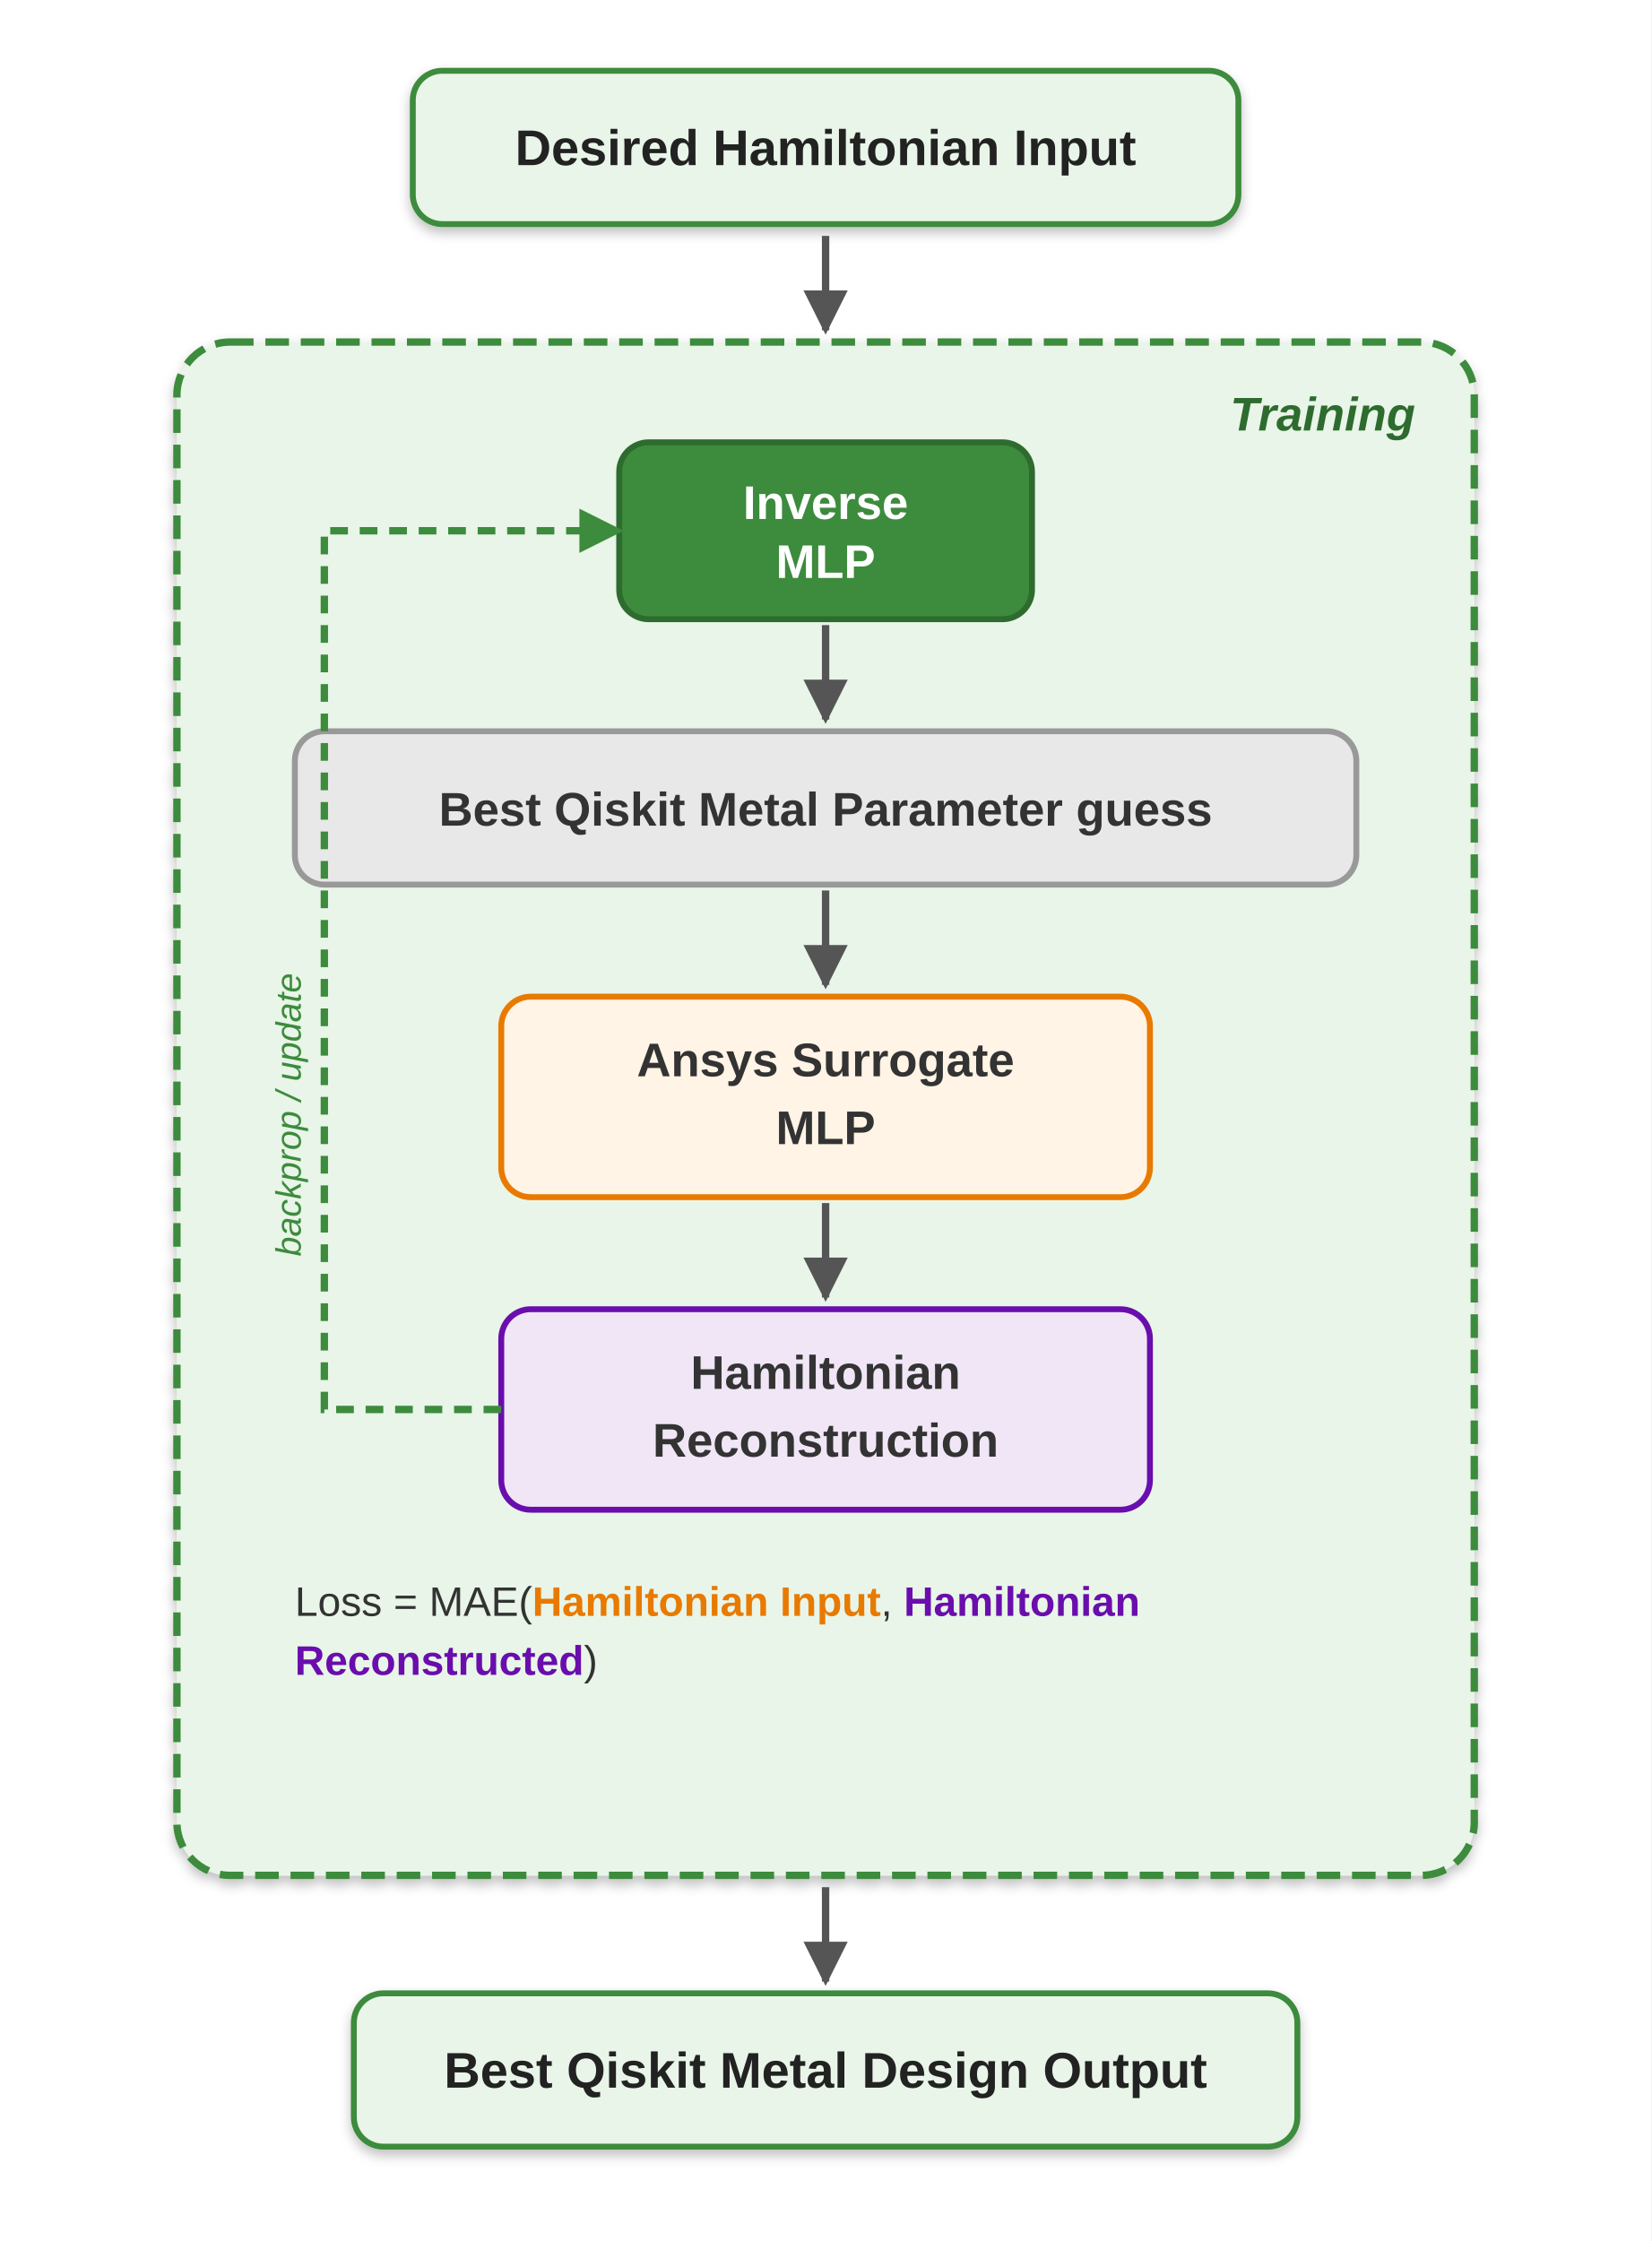
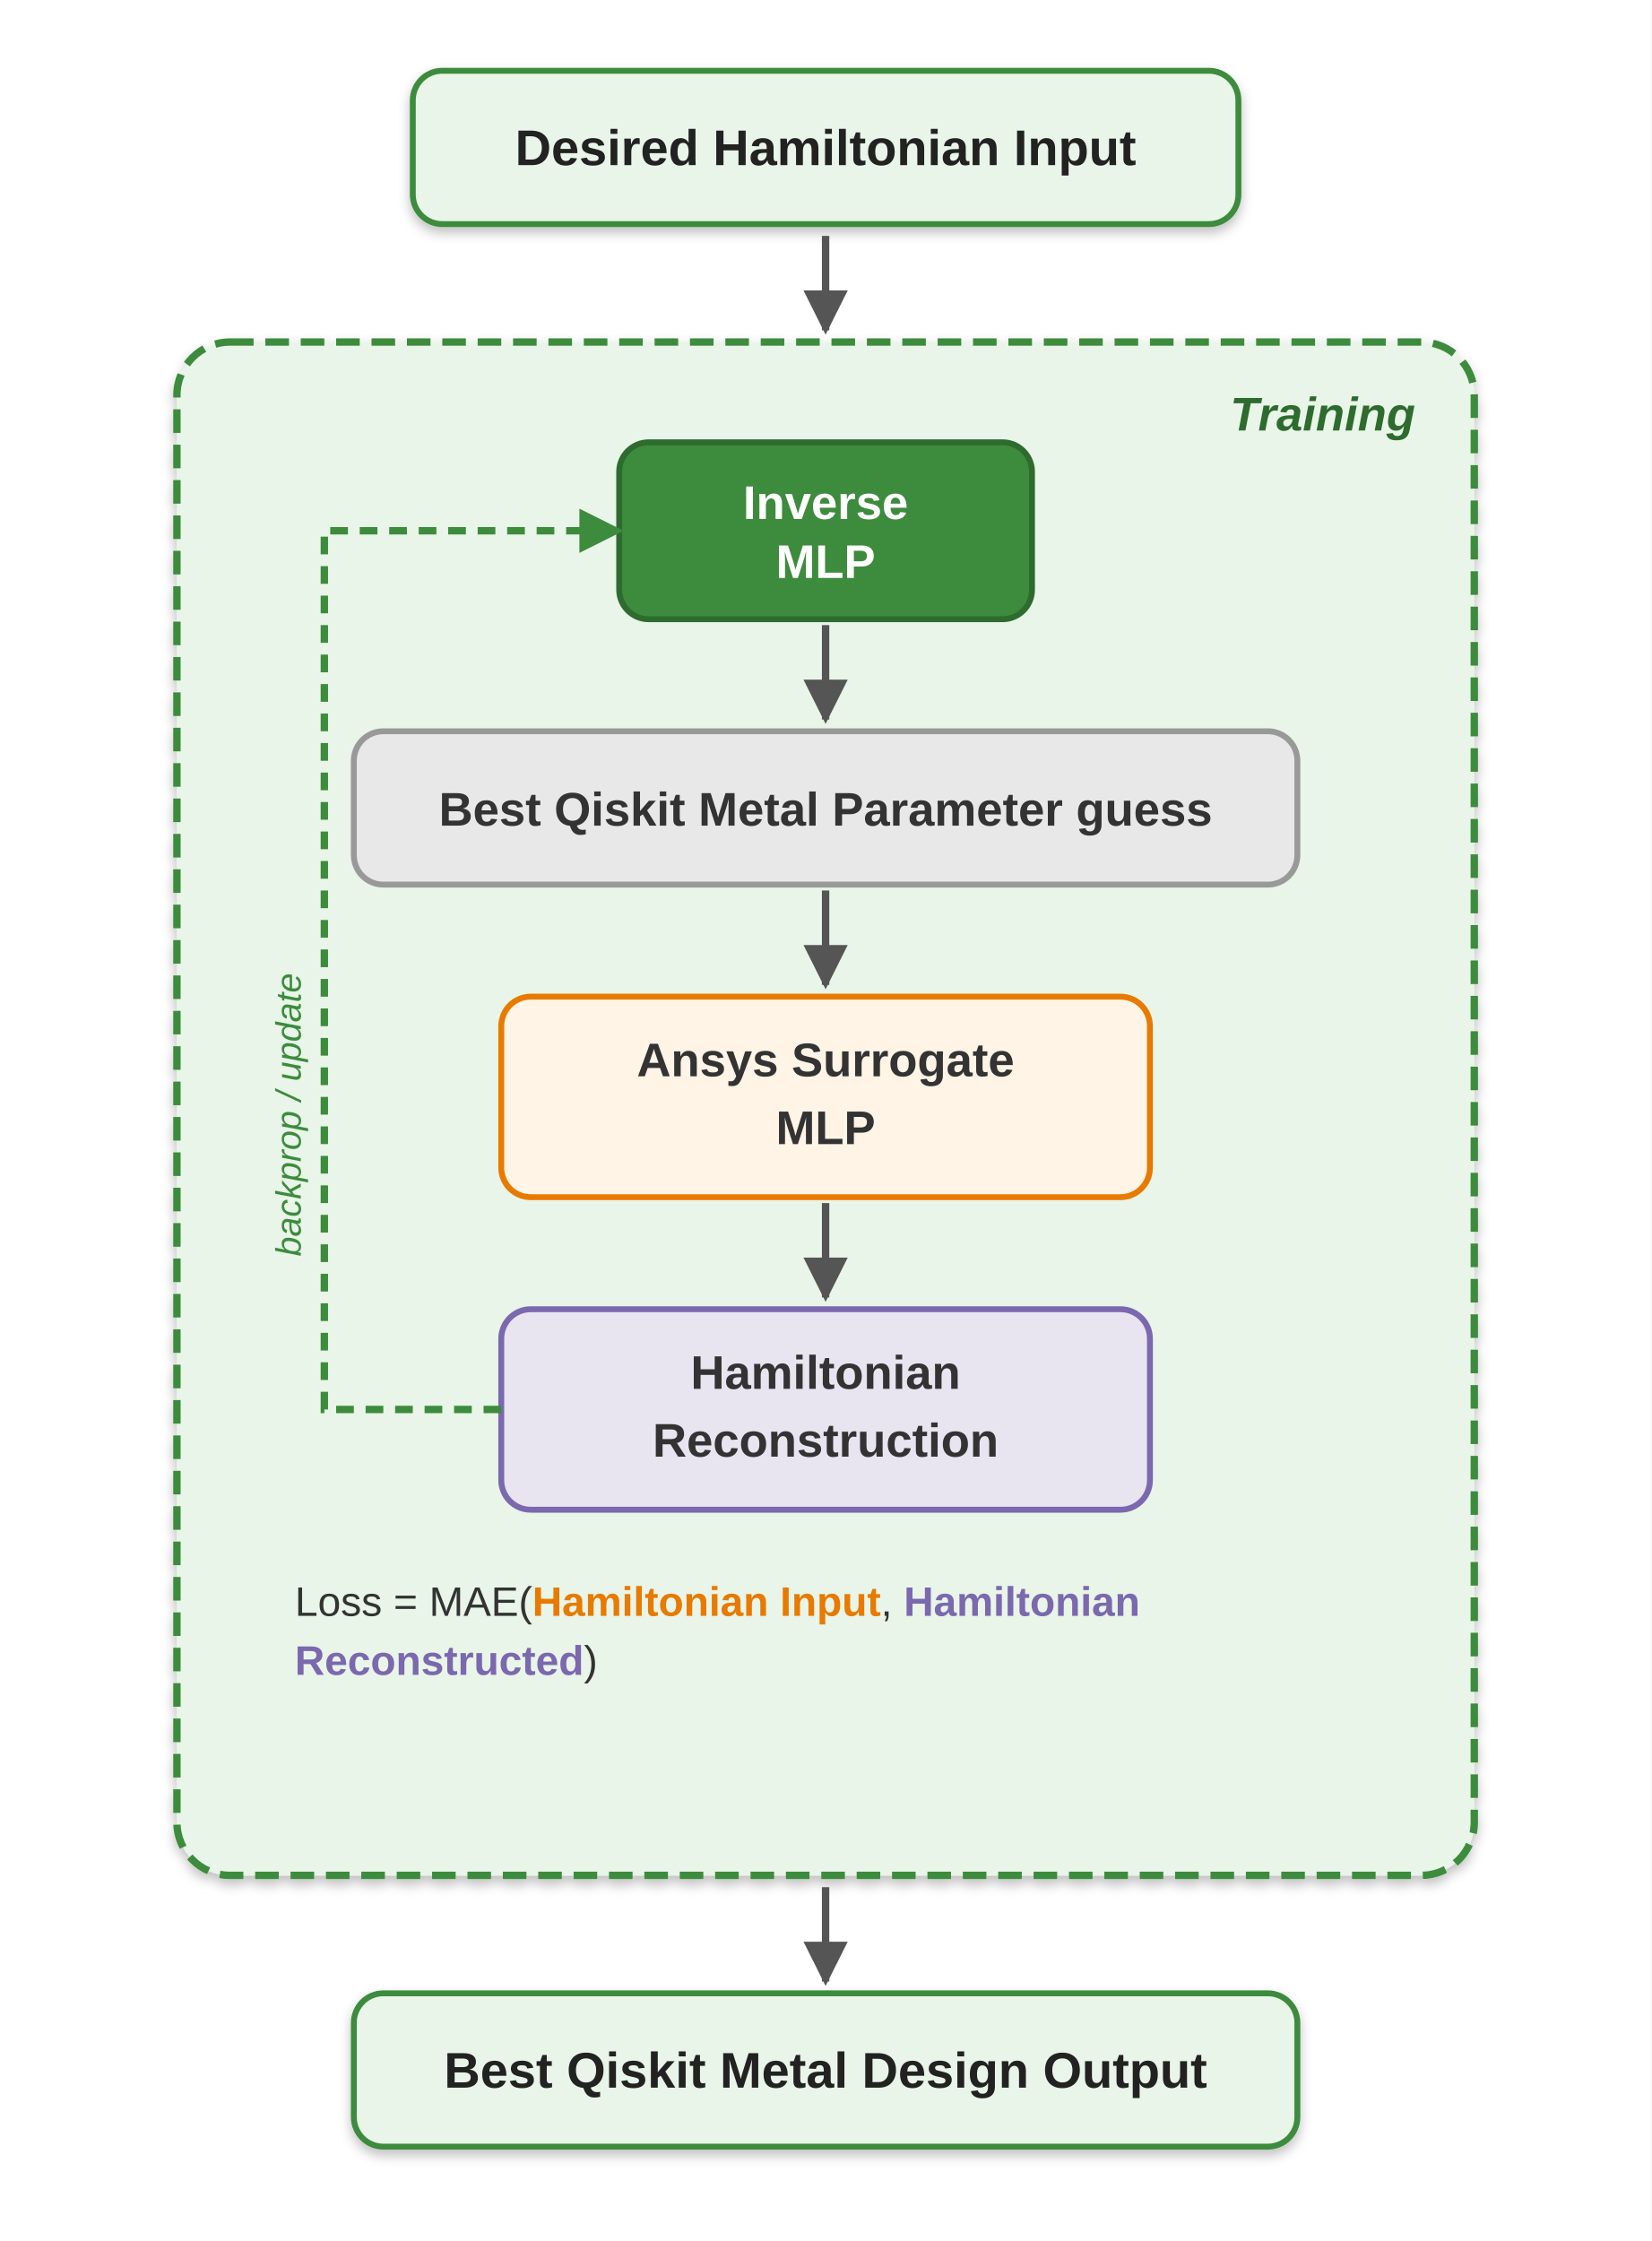
<svg xmlns="http://www.w3.org/2000/svg" viewBox="0 0 560 760" font-family="'Helvetica Neue', Arial, Helvetica, sans-serif">
  <rect width="560" height="760" fill="#FFFFFF" />
  <defs>
    <marker id="arrowMain" viewBox="0 0 10 10" refX="9" refY="5" markerWidth="6" markerHeight="6" orient="auto-start-reverse">
      <path d="M 0 0 L 10 5 L 0 10 z" fill="#555555" />
    </marker>
    <marker id="arrowOut" viewBox="0 0 10 10" refX="9" refY="5" markerWidth="6" markerHeight="6" orient="auto-start-reverse">
      <path d="M 0 0 L 10 5 L 0 10 z" fill="#555555" />
    </marker>
    <marker id="arrowFb" viewBox="0 0 10 10" refX="9" refY="5" markerWidth="6" markerHeight="6" orient="auto-start-reverse">
      <path d="M 0 0 L 10 5 L 0 10 z" fill="#3D8B3D" />
    </marker>
    <filter id="softShadow" x="-20%" y="-20%" width="140%" height="140%">
      <feGaussianBlur in="SourceAlpha" stdDeviation="2" />
      <feOffset dx="0" dy="2" result="offsetblur" />
      <feComponentTransfer>
        <feFuncA type="linear" slope="0.25" />
      </feComponentTransfer>
      <feMerge>
        <feMergeNode />
        <feMergeNode in="SourceGraphic" />
      </feMerge>
    </filter>
  </defs>
  <rect x="140" y="24" width="280" height="52" rx="10" ry="10" fill="#E8F5E8" stroke="#3D8B3D" stroke-width="2" filter="url(#softShadow)" />
  <text x="280" y="56" text-anchor="middle" font-size="17" font-weight="bold" fill="#222222">
    Desired Hamiltonian Input
  </text>
  <line x1="280" y1="80" x2="280" y2="112" stroke="#555555" stroke-width="2.5" marker-end="url(#arrowOut)" />
  <rect x="60" y="116" width="440" height="520" rx="18" ry="18" fill="#E8F5E8" stroke="#3D8B3D" stroke-width="2.5" stroke-dasharray="8,4" filter="url(#softShadow)" />
  <text x="480" y="146" text-anchor="end" font-size="16" font-style="italic" font-weight="bold" fill="#2E6B2E">Training</text>
  <rect x="210" y="150" width="140" height="60" rx="10" ry="10" fill="#3D8B3D" stroke="#2E6B2E" stroke-width="2" />
  <text x="280" y="176" text-anchor="middle" font-size="16" font-weight="bold" fill="#FFFFFF">Inverse</text>
  <text x="280" y="196" text-anchor="middle" font-size="16" font-weight="bold" fill="#FFFFFF">MLP</text>
  <line x1="280" y1="212" x2="280" y2="244" stroke="#555555" stroke-width="2.5" marker-end="url(#arrowMain)" />
-   <rect x="100" y="248" width="360" height="52" rx="10" ry="10" fill="#E8E8E8" stroke="#999999" stroke-width="2" />
+   <rect x="120" y="248" width="320" height="52" rx="10" ry="10" fill="#E8E8E8" stroke="#999999" stroke-width="2" />
  <text x="280" y="280" text-anchor="middle" font-size="16" font-weight="bold" fill="#333333">
    Best Qiskit Metal Parameter guess
  </text>
  <line x1="280" y1="302" x2="280" y2="334" stroke="#555555" stroke-width="2.5" marker-end="url(#arrowMain)" />
  <rect x="170" y="338" width="220" height="68" rx="10" ry="10" fill="#FFF4E6" stroke="#E87A00" stroke-width="2" />
  <text x="280" y="365" text-anchor="middle" font-size="16" font-weight="bold" fill="#333333">Ansys Surrogate</text>
  <text x="280" y="388" text-anchor="middle" font-size="16" font-weight="bold" fill="#333333">MLP</text>
  <line x1="280" y1="408" x2="280" y2="440" stroke="#555555" stroke-width="2.5" marker-end="url(#arrowMain)" />
-   <rect x="170" y="444" width="220" height="68" rx="10" ry="10" fill="#F0E6F6" stroke="#6A0DAD" stroke-width="2" />
+   <rect x="170" y="444" width="220" height="68" rx="10" ry="10" fill="#E8E4F0" stroke="#7B68AE" stroke-width="2" />
  <text x="280" y="471" text-anchor="middle" font-size="16" font-weight="bold" fill="#333333">Hamiltonian</text>
  <text x="280" y="494" text-anchor="middle" font-size="16" font-weight="bold" fill="#333333">Reconstruction</text>
  <text x="100" y="548" text-anchor="start" font-size="14" fill="#333333">
-     Loss = MAE(<tspan font-weight="bold" fill="#E87A00">Hamiltonian Input</tspan>, <tspan font-weight="bold" fill="#6A0DAD">Hamiltonian</tspan>
+     Loss = MAE(<tspan font-weight="bold" fill="#E87A00">Hamiltonian Input</tspan>, <tspan font-weight="bold" fill="#7B68AE">Hamiltonian</tspan>
  </text>
-   <text x="100" y="568" text-anchor="start" font-size="14" font-weight="bold" fill="#6A0DAD">
+   <text x="100" y="568" text-anchor="start" font-size="14" font-weight="bold" fill="#7B68AE">
    Reconstructed<tspan font-weight="normal" fill="#333333"> )</tspan>
  </text>
  <path d="M 170,478 L 110,478 L 110,180 L 210,180" fill="none" stroke="#3D8B3D" stroke-width="2.5" stroke-dasharray="6,4" marker-end="url(#arrowFb)" />
  <text x="102" y="330" text-anchor="end" font-size="12" font-style="italic" fill="#3D8B3D" transform="rotate(-90 102 330)">
    backprop / update
  </text>
  <line x1="280" y1="640" x2="280" y2="672" stroke="#555555" stroke-width="2.5" marker-end="url(#arrowOut)" />
  <rect x="120" y="676" width="320" height="52" rx="10" ry="10" fill="#E8F5E8" stroke="#3D8B3D" stroke-width="2" filter="url(#softShadow)" />
  <text x="280" y="708" text-anchor="middle" font-size="17" font-weight="bold" fill="#222222">
    Best Qiskit Metal Design Output
  </text>
</svg>
